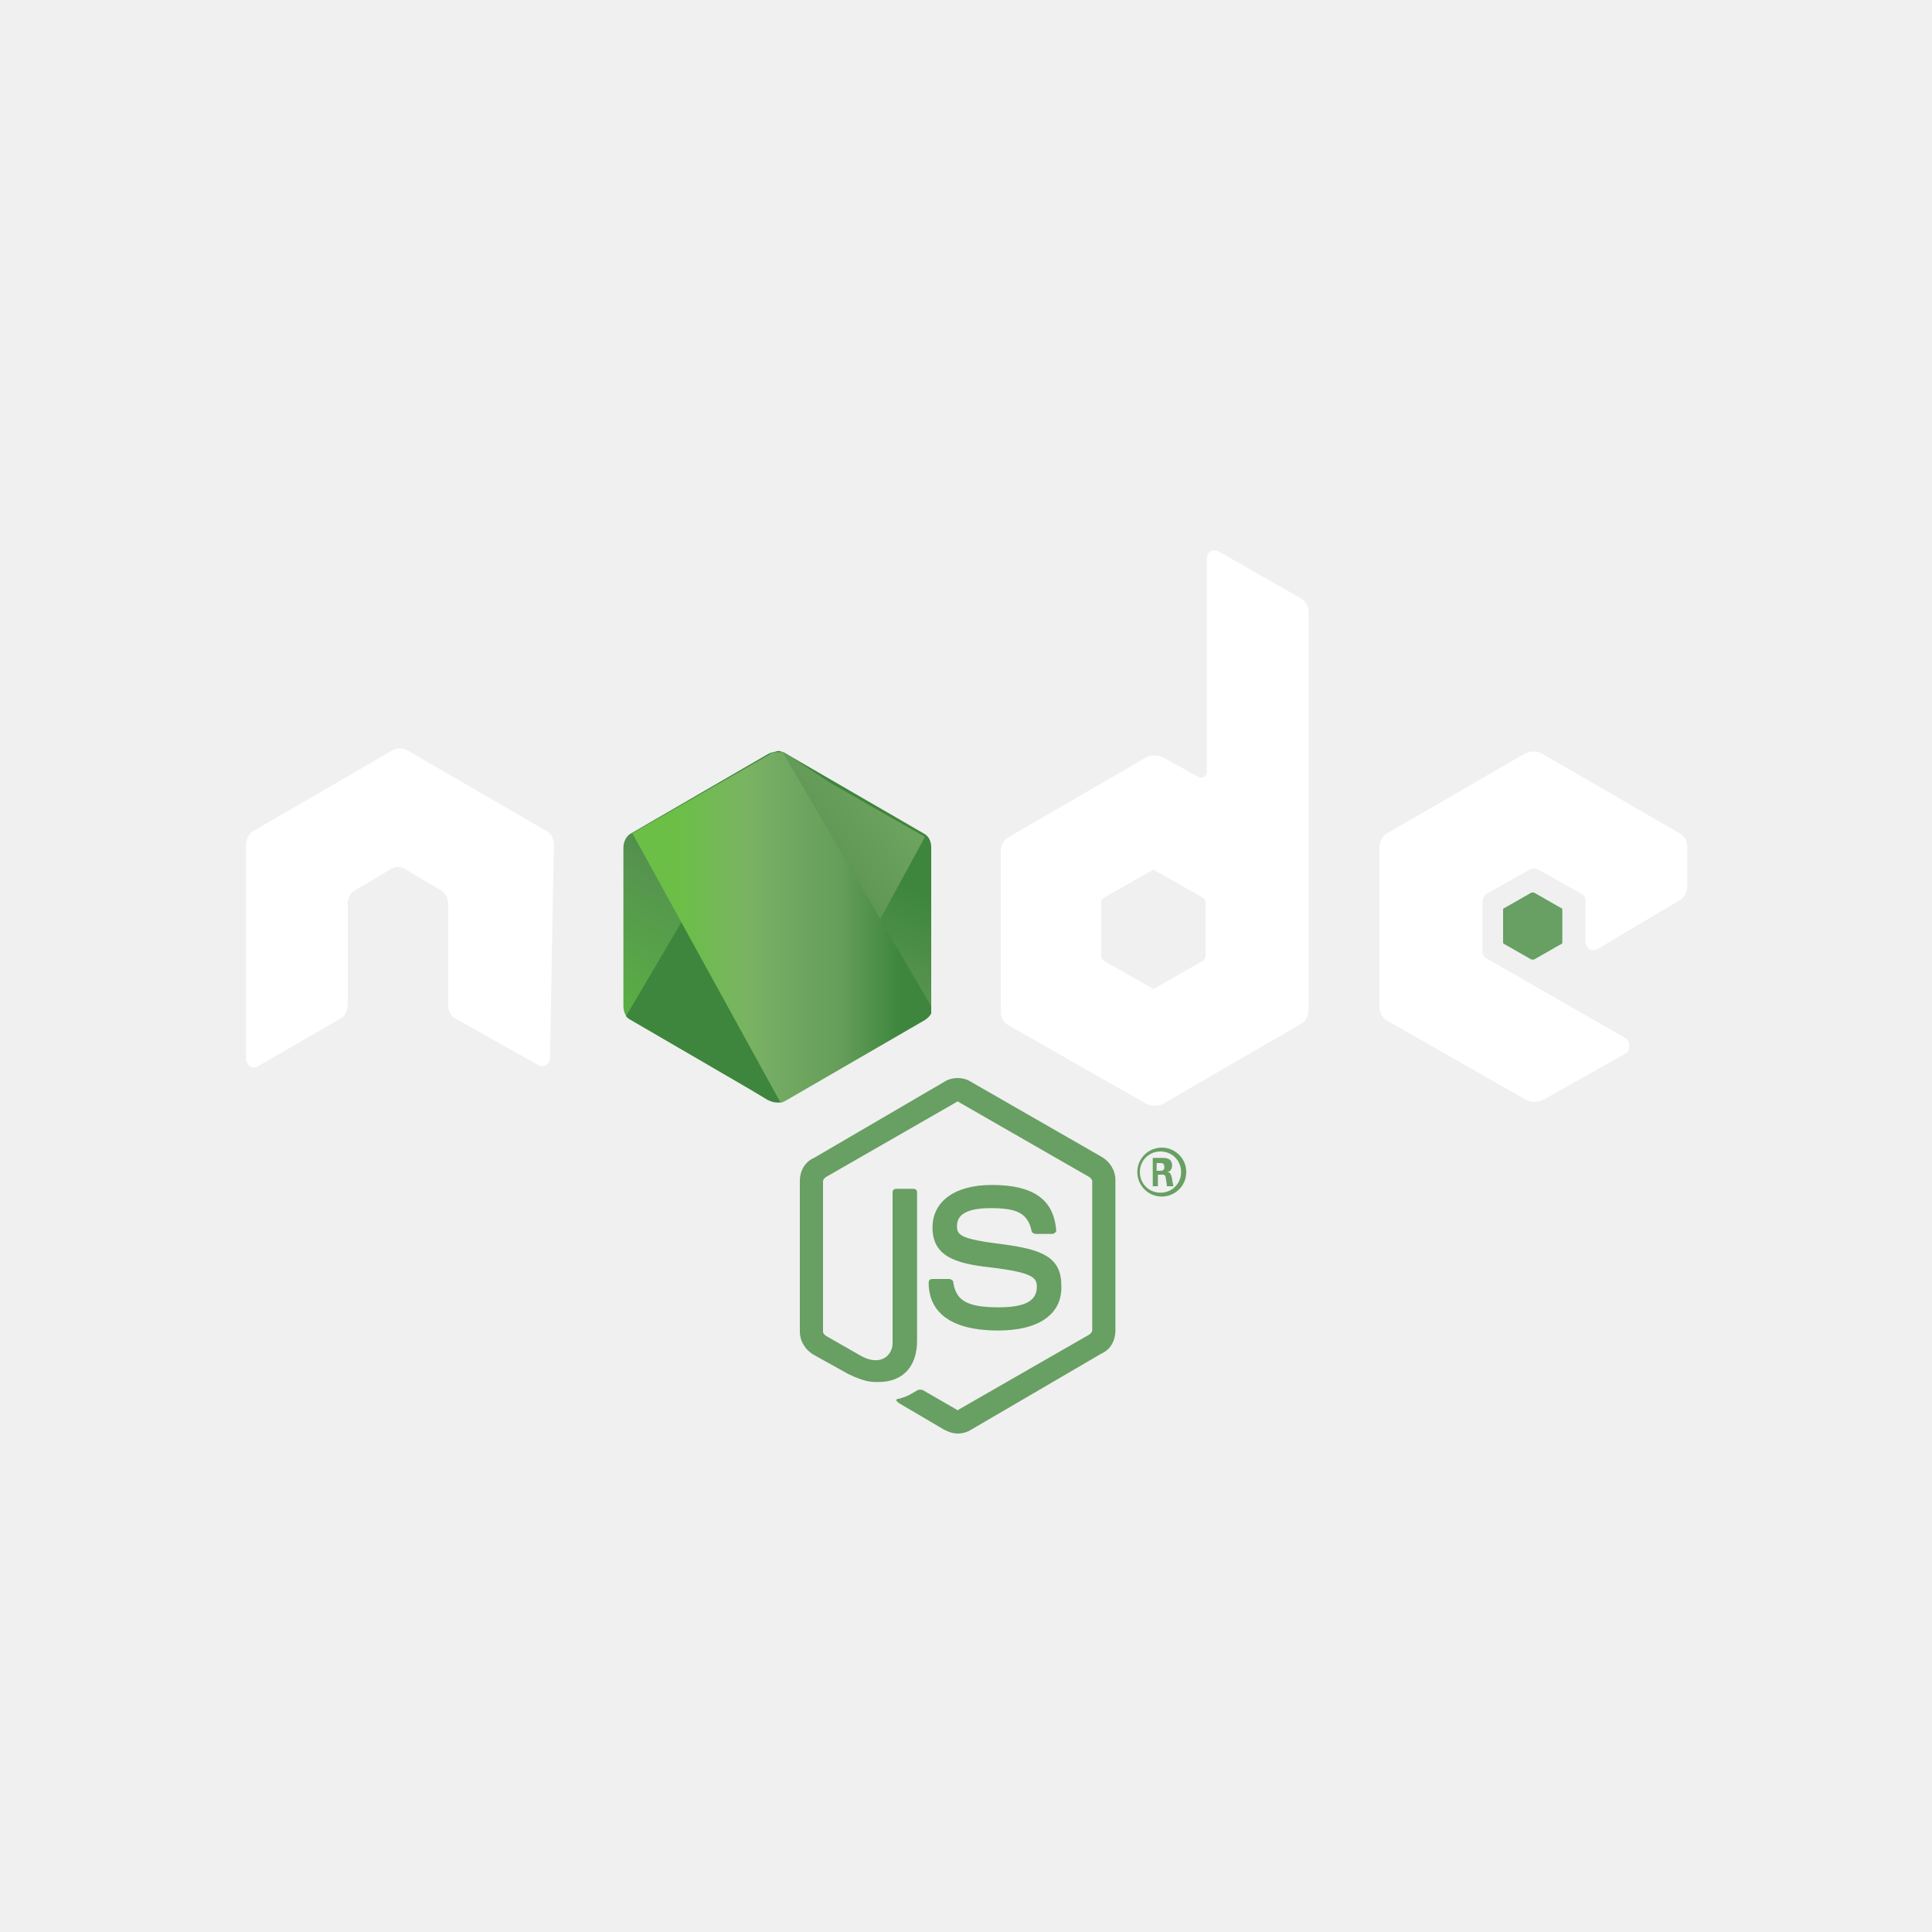
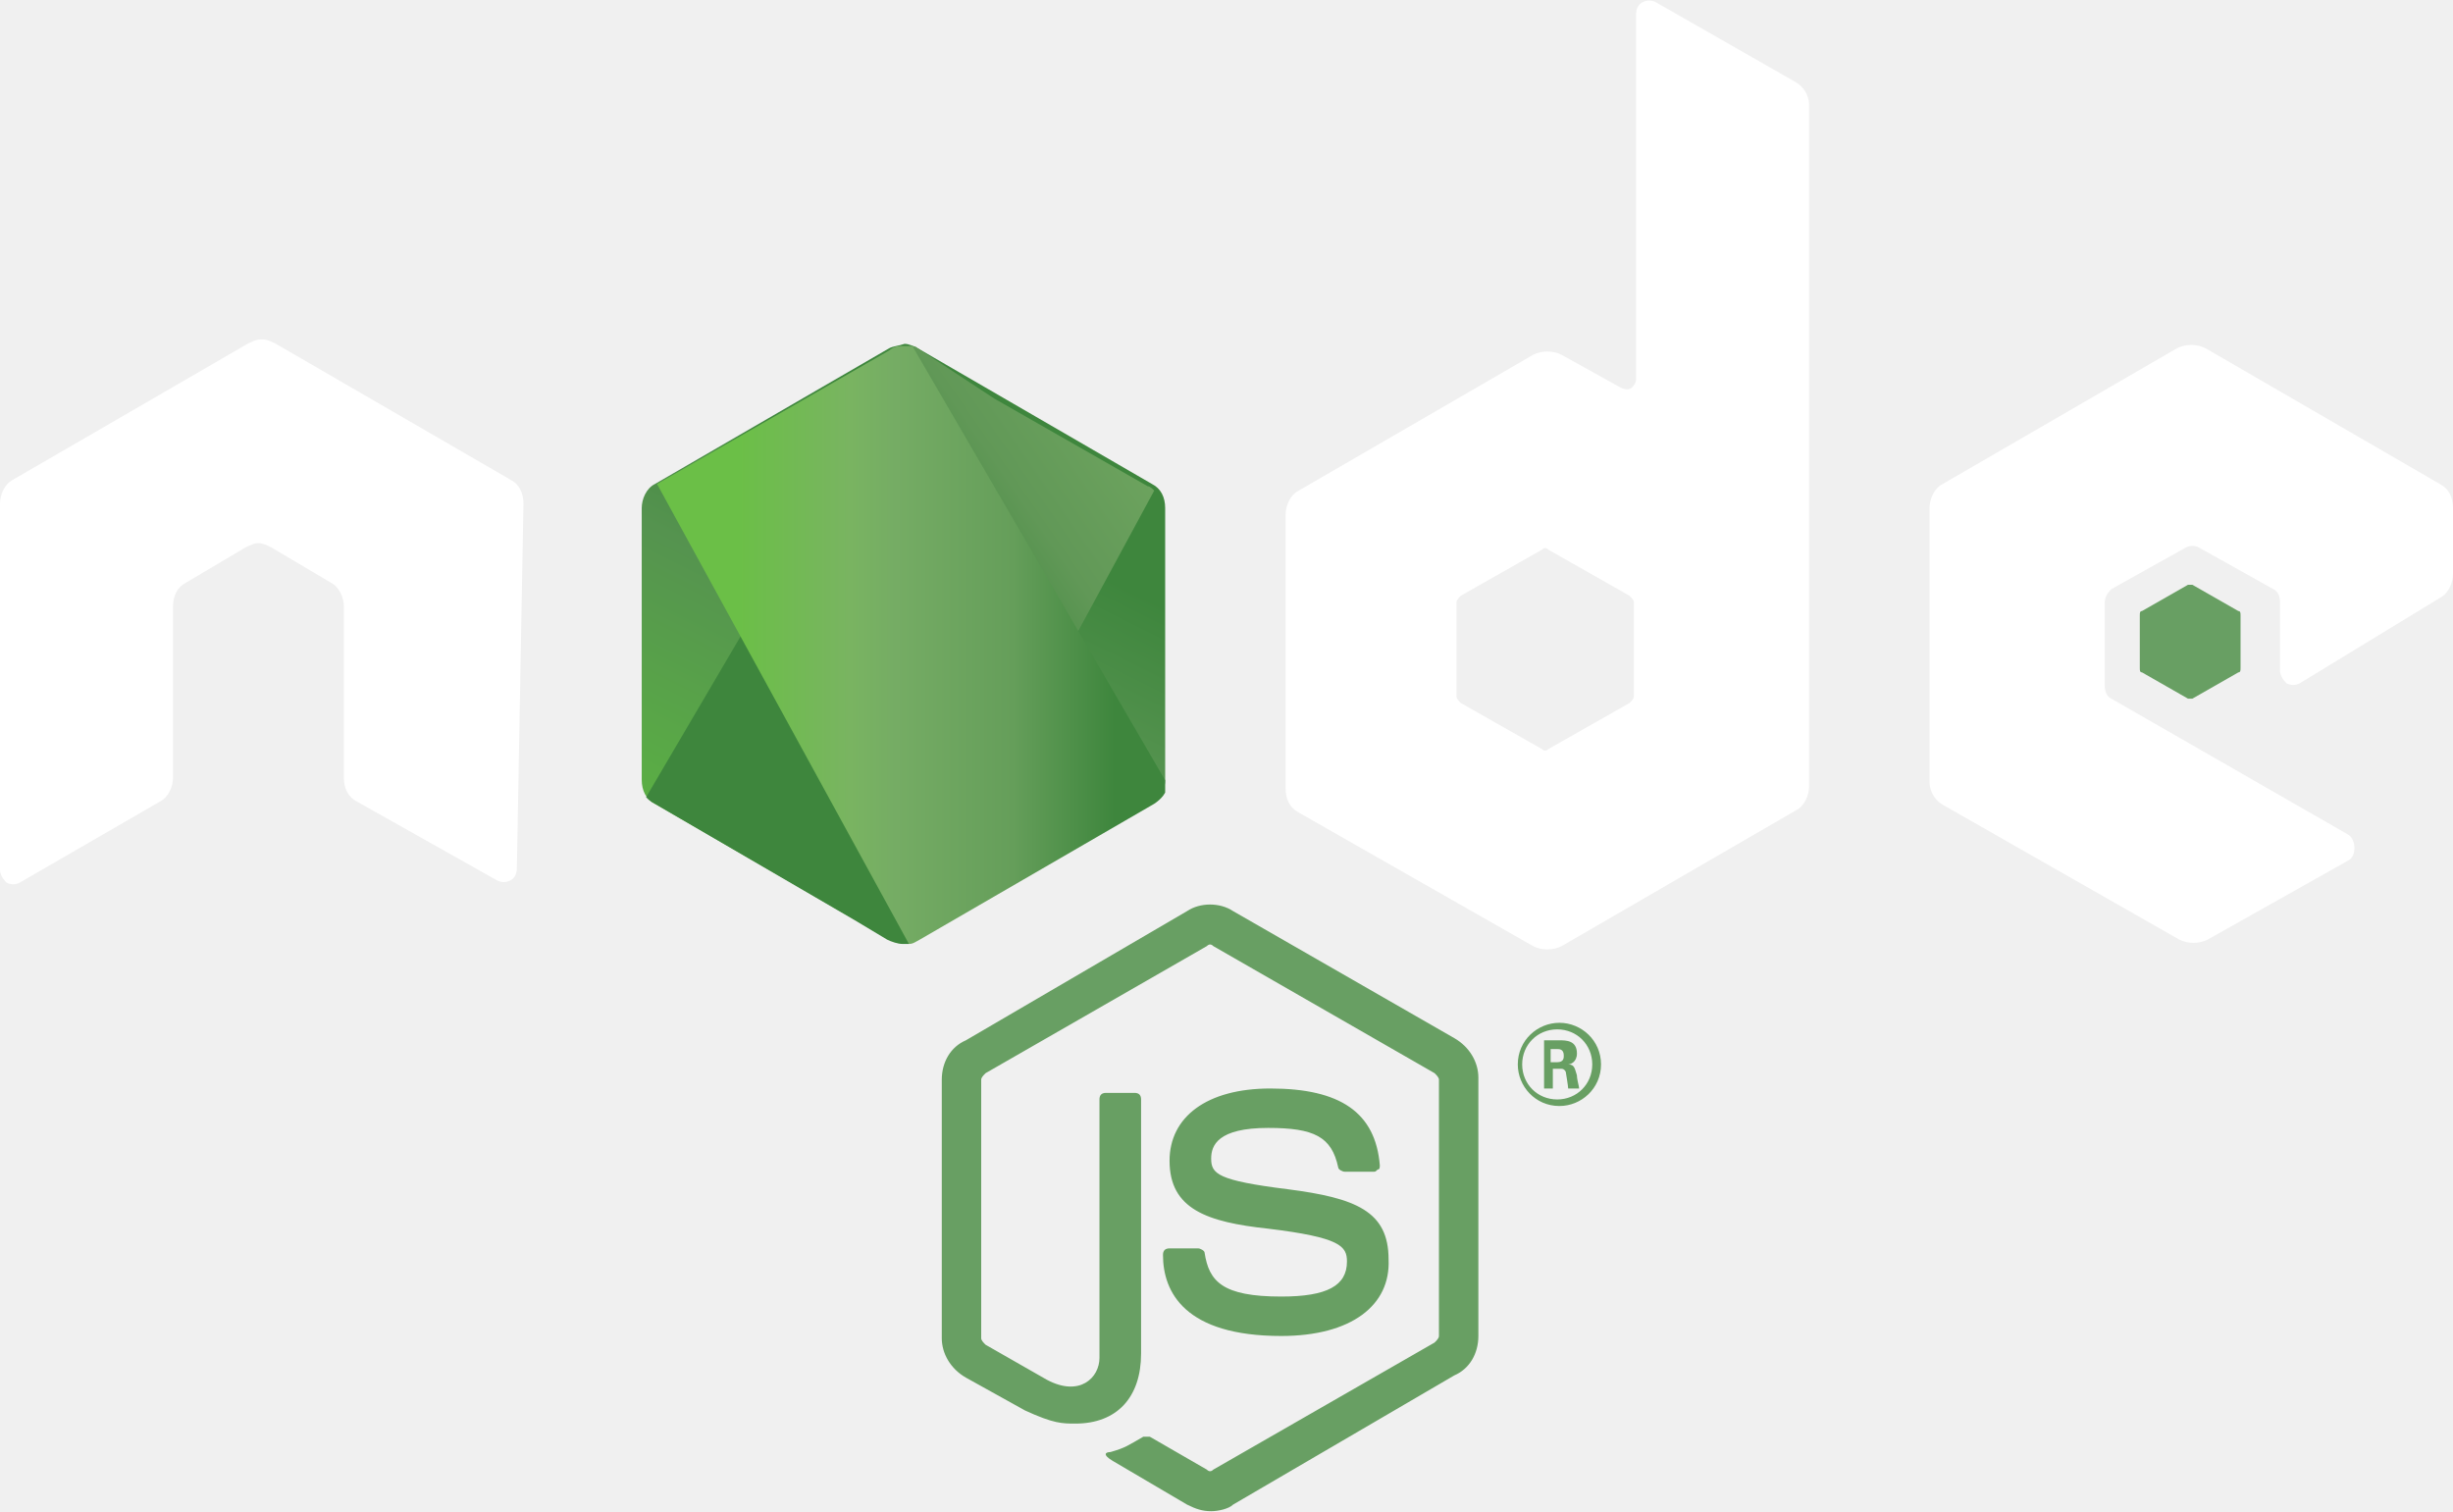
- <svg xmlns="http://www.w3.org/2000/svg" xmlns:xlink="http://www.w3.org/1999/xlink" version="1.1" id="Layer_1" x="0px" y="0px" viewBox="0 0 150 150" style="enable-background:new 0 0 150 150;" xml:space="preserve">
+ <svg xmlns="http://www.w3.org/2000/svg" xmlns:xlink="http://www.w3.org/1999/xlink" version="1.1" id="Layer_1" x="0px" y="0px" viewBox="0 0 112 69" style="enable-background:new 0 0 112 69;" xml:space="preserve">
  <style type="text/css">
	.st0{fill:#689F63;}
	.st1{fill:#FFFFFF;}
	.st2{clip-path:url(#SVGID_2_);fill:url(#SVGID_3_);}
	.st3{clip-path:url(#SVGID_5_);fill:url(#SVGID_6_);}
	.st4{clip-path:url(#SVGID_8_);fill:url(#SVGID_9_);}
</style>
  <g>
-     <path class="st0" d="M74.4,111.3c-0.4,0-0.7-0.1-1.1-0.3l-3.4-2c-0.5-0.3-0.3-0.4-0.1-0.4c0.7-0.2,0.8-0.3,1.5-0.7   c0.1,0,0.2,0,0.3,0l2.6,1.5c0.1,0.1,0.2,0.1,0.3,0l10.1-5.8c0.1-0.1,0.2-0.2,0.2-0.3V91.7c0-0.1-0.1-0.2-0.2-0.3l-10.1-5.8   c-0.1-0.1-0.2-0.1-0.3,0l-10.1,5.8c-0.1,0.1-0.2,0.2-0.2,0.3v11.7c0,0.1,0.1,0.2,0.2,0.3l2.8,1.6c1.5,0.8,2.4-0.1,2.4-1V92.6   c0-0.2,0.1-0.3,0.3-0.3h1.3c0.2,0,0.3,0.1,0.3,0.3v11.5c0,2-1.1,3.2-3,3.2c-0.6,0-1,0-2.3-0.6l-2.7-1.5c-0.7-0.4-1.1-1.1-1.1-1.8   V91.7c0-0.8,0.4-1.5,1.1-1.8L73.3,84c0.6-0.4,1.5-0.4,2.1,0l10.1,5.8c0.7,0.4,1.1,1.1,1.1,1.8v11.7c0,0.8-0.4,1.5-1.1,1.8L75.4,111   C75.1,111.2,74.7,111.3,74.4,111.3" />
-     <path class="st0" d="M77.5,103.3c-4.4,0-5.4-2-5.4-3.7c0-0.2,0.1-0.3,0.3-0.3h1.3c0.1,0,0.3,0.1,0.3,0.2c0.2,1.3,0.8,2,3.5,2   c2.1,0,3-0.5,3-1.6c0-0.7-0.3-1.1-3.6-1.5c-2.8-0.3-4.5-0.9-4.5-3.1c0-2,1.7-3.3,4.6-3.3c3.2,0,4.8,1.1,5,3.5c0,0.1,0,0.2-0.1,0.2   c-0.1,0.1-0.1,0.1-0.2,0.1h-1.3c-0.1,0-0.3-0.1-0.3-0.2c-0.3-1.4-1.1-1.8-3.2-1.8c-2.3,0-2.6,0.8-2.6,1.4c0,0.7,0.3,1,3.5,1.4   c3.1,0.4,4.6,1,4.6,3.2C82.5,102,80.7,103.3,77.5,103.3 M89.8,90.9h0.3c0.3,0,0.3-0.2,0.3-0.3c0-0.3-0.2-0.3-0.3-0.3h-0.3   L89.8,90.9z M89.4,89.9h0.8c0.3,0,0.8,0,0.8,0.6c0,0.4-0.3,0.5-0.4,0.5c0.3,0,0.3,0.2,0.4,0.5c0,0.2,0.1,0.5,0.1,0.6h-0.5   c0-0.1-0.1-0.7-0.1-0.7c0-0.1-0.1-0.2-0.2-0.2h-0.4v0.9h-0.4V89.9z M88.5,91c0,0.9,0.7,1.6,1.6,1.6c0.9,0,1.6-0.7,1.6-1.6   c0-0.9-0.7-1.6-1.6-1.6C89.2,89.4,88.5,90.1,88.5,91 M92.1,91c0,1.1-0.9,1.9-1.9,1.9c-1.1,0-1.9-0.9-1.9-1.9c0-1.1,0.9-1.9,1.9-1.9   C91.2,89.1,92.1,89.9,92.1,91" />
-     <path class="st1" d="M43,65.6c0-0.5-0.2-0.9-0.6-1.1l-10.7-6.2c-0.2-0.1-0.4-0.2-0.6-0.2H31c-0.2,0-0.4,0.1-0.6,0.2l-10.7,6.2   c-0.4,0.2-0.6,0.7-0.6,1.1l0,16.6c0,0.2,0.1,0.4,0.3,0.6c0.2,0.1,0.4,0.1,0.6,0l6.4-3.7c0.4-0.2,0.6-0.7,0.6-1.1v-7.8   c0-0.5,0.2-0.9,0.6-1.1l2.7-1.6c0.2-0.1,0.4-0.2,0.6-0.2c0.2,0,0.4,0.1,0.6,0.2l2.7,1.6c0.4,0.2,0.6,0.7,0.6,1.1V78   c0,0.5,0.2,0.9,0.6,1.1l6.4,3.6c0.2,0.1,0.4,0.1,0.6,0c0.2-0.1,0.3-0.3,0.3-0.6L43,65.6z M93.6,74.3c0,0.1-0.1,0.2-0.2,0.3   l-3.7,2.1c-0.1,0.1-0.2,0.1-0.3,0l-3.7-2.1c-0.1-0.1-0.2-0.2-0.2-0.3V70c0-0.1,0.1-0.2,0.2-0.3l3.7-2.1c0.1-0.1,0.2-0.1,0.3,0   l3.7,2.1c0.1,0.1,0.2,0.2,0.2,0.3L93.6,74.3z M94.6,42.8c-0.2-0.1-0.4-0.1-0.6,0c-0.2,0.1-0.3,0.3-0.3,0.6v16.5   c0,0.2-0.1,0.3-0.2,0.4c-0.1,0.1-0.3,0.1-0.5,0l-2.7-1.5c-0.4-0.2-0.9-0.2-1.3,0l-10.7,6.2c-0.4,0.2-0.6,0.7-0.6,1.1v12.4   c0,0.5,0.2,0.9,0.6,1.1L89,85.7c0.4,0.2,0.9,0.2,1.3,0l10.7-6.2c0.4-0.2,0.6-0.7,0.6-1.1V47.5c0-0.5-0.3-0.9-0.7-1.1L94.6,42.8z    M130.4,69.9c0.4-0.2,0.6-0.7,0.6-1.1v-3c0-0.5-0.2-0.9-0.6-1.1l-10.7-6.2c-0.4-0.2-0.9-0.2-1.3,0l-10.7,6.2   c-0.4,0.2-0.6,0.7-0.6,1.1v12.4c0,0.5,0.3,0.9,0.7,1.1l10.7,6.1c0.4,0.2,0.9,0.2,1.3,0l6.4-3.6c0.2-0.1,0.3-0.3,0.3-0.6   c0-0.2-0.1-0.5-0.3-0.6l-10.8-6.2c-0.2-0.1-0.3-0.3-0.3-0.6V70c0-0.2,0.1-0.4,0.3-0.6l3.4-1.9c0.2-0.1,0.4-0.1,0.6,0l3.4,1.9   c0.2,0.1,0.3,0.3,0.3,0.6v3.1c0,0.2,0.1,0.4,0.3,0.6c0.2,0.1,0.4,0.1,0.6,0L130.4,69.9z" />
-     <path class="st0" d="M118.9,69.3c0.1,0,0.2,0,0.2,0l2.1,1.2c0.1,0,0.1,0.1,0.1,0.2v2.4c0,0.1,0,0.2-0.1,0.2l-2.1,1.2   c-0.1,0-0.2,0-0.2,0l-2.1-1.2c-0.1,0-0.1-0.1-0.1-0.2v-2.4c0-0.1,0-0.2,0.1-0.2L118.9,69.3z" />
+     <path class="st0" d="M55.3,69c-0.4,0-0.7-0.1-1.1-0.3l-3.4-2c-0.5-0.3-0.3-0.4-0.1-0.4c0.7-0.2,0.8-0.3,1.5-0.7c0.1,0,0.2,0,0.3,0   l2.6,1.5c0.1,0.1,0.2,0.1,0.3,0l10.1-5.8c0.1-0.1,0.2-0.2,0.2-0.3V49.3c0-0.1-0.1-0.2-0.2-0.3l-10.1-5.8c-0.1-0.1-0.2-0.1-0.3,0   L45,49c-0.1,0.1-0.2,0.2-0.2,0.3v11.8c0,0.1,0.1,0.2,0.2,0.3l2.8,1.6c1.5,0.8,2.4-0.1,2.4-1V50.2c0-0.2,0.1-0.3,0.3-0.3h1.3   c0.2,0,0.3,0.1,0.3,0.3v11.6c0,2-1.1,3.2-3,3.2c-0.6,0-1,0-2.3-0.6l-2.7-1.5c-0.7-0.4-1.1-1.1-1.1-1.8V49.3c0-0.8,0.4-1.5,1.1-1.8   l10.1-5.9c0.6-0.4,1.5-0.4,2.1,0l10.1,5.8c0.7,0.4,1.1,1.1,1.1,1.8V61c0,0.8-0.4,1.5-1.1,1.8l-10.1,5.9C56.1,68.9,55.6,69,55.3,69" />
+     <path class="st0" d="M58.5,61c-4.4,0-5.4-2-5.4-3.7c0-0.2,0.1-0.3,0.3-0.3h1.3c0.1,0,0.3,0.1,0.3,0.2c0.2,1.3,0.8,2,3.5,2   c2.1,0,3-0.5,3-1.6c0-0.7-0.3-1.1-3.6-1.5c-2.8-0.3-4.5-0.9-4.5-3.1c0-2,1.7-3.3,4.6-3.3c3.2,0,4.8,1.1,5,3.5c0,0.1,0,0.2-0.1,0.2   c-0.1,0.1-0.1,0.1-0.2,0.1h-1.3c-0.1,0-0.3-0.1-0.3-0.2c-0.3-1.4-1.1-1.8-3.2-1.8c-2.3,0-2.6,0.8-2.6,1.4c0,0.7,0.3,1,3.5,1.4   c3.1,0.4,4.6,1,4.6,3.2C63.5,59.6,61.7,61,58.5,61 M70.8,48.5h0.3c0.3,0,0.3-0.2,0.3-0.3c0-0.3-0.2-0.3-0.3-0.3h-0.3V48.5z    M70.4,47.5h0.8c0.3,0,0.8,0,0.8,0.6c0,0.4-0.3,0.5-0.4,0.5c0.3,0,0.3,0.2,0.4,0.5c0,0.2,0.1,0.5,0.1,0.6h-0.5   c0-0.1-0.1-0.7-0.1-0.7c0-0.1-0.1-0.2-0.2-0.2h-0.4v0.9h-0.4v-2.2H70.4z M69.5,48.6c0,0.9,0.7,1.6,1.6,1.6c0.9,0,1.6-0.7,1.6-1.6   c0-0.9-0.7-1.6-1.6-1.6C70.2,47,69.5,47.7,69.5,48.6 M73.1,48.6c0,1.1-0.9,1.9-1.9,1.9c-1.1,0-1.9-0.9-1.9-1.9   c0-1.1,0.9-1.9,1.9-1.9S73.1,47.5,73.1,48.6" />
+     <path class="st1" d="M23.9,23c0-0.5-0.2-0.9-0.6-1.1l-10.7-6.2c-0.2-0.1-0.4-0.2-0.6-0.2h-0.1c-0.2,0-0.4,0.1-0.6,0.2L0.6,21.9   C0.2,22.1,0,22.6,0,23v16.7c0,0.2,0.1,0.4,0.3,0.6c0.2,0.1,0.4,0.1,0.6,0l6.4-3.7c0.4-0.2,0.6-0.7,0.6-1.1v-7.8   c0-0.5,0.2-0.9,0.6-1.1l2.7-1.6c0.2-0.1,0.4-0.2,0.6-0.2c0.2,0,0.4,0.1,0.6,0.2l2.7,1.6c0.4,0.2,0.6,0.7,0.6,1.1v7.8   c0,0.5,0.2,0.9,0.6,1.1l6.4,3.6c0.2,0.1,0.4,0.1,0.6,0c0.2-0.1,0.3-0.3,0.3-0.6L23.9,23z M74.6,31.8c0,0.1-0.1,0.2-0.2,0.3   l-3.7,2.1c-0.1,0.1-0.2,0.1-0.3,0l-3.7-2.1c-0.1-0.1-0.2-0.2-0.2-0.3v-4.3c0-0.1,0.1-0.2,0.2-0.3l3.7-2.1c0.1-0.1,0.2-0.1,0.3,0   l3.7,2.1c0.1,0.1,0.2,0.2,0.2,0.3V31.8z M75.6,0.1C75.4,0,75.2,0,75,0.1s-0.3,0.3-0.3,0.6v16.6c0,0.2-0.1,0.3-0.2,0.4   c-0.1,0.1-0.3,0.1-0.5,0l-2.7-1.5c-0.4-0.2-0.9-0.2-1.3,0l-10.7,6.2c-0.4,0.2-0.6,0.7-0.6,1.1V36c0,0.5,0.2,0.9,0.6,1.1L70,43.2   c0.4,0.2,0.9,0.2,1.3,0L82,37c0.4-0.2,0.6-0.7,0.6-1.1V4.8c0-0.5-0.3-0.9-0.7-1.1L75.6,0.1z M111.4,27.3c0.4-0.2,0.6-0.7,0.6-1.1   v-3c0-0.5-0.2-0.9-0.6-1.1l-10.7-6.2c-0.4-0.2-0.9-0.2-1.3,0l-10.7,6.2c-0.4,0.2-0.6,0.7-0.6,1.1v12.5c0,0.5,0.3,0.9,0.7,1.1   l10.7,6.1c0.4,0.2,0.9,0.2,1.3,0l6.4-3.6c0.2-0.1,0.3-0.3,0.3-0.6c0-0.2-0.1-0.5-0.3-0.6l-10.8-6.2c-0.2-0.1-0.3-0.3-0.3-0.6v-3.8   c0-0.2,0.1-0.4,0.3-0.6l3.4-1.9c0.2-0.1,0.4-0.1,0.6,0l3.4,1.9c0.2,0.1,0.3,0.3,0.3,0.6v3.1c0,0.2,0.1,0.4,0.3,0.6   c0.2,0.1,0.4,0.1,0.6,0L111.4,27.3z" />
+     <path class="st0" d="M99.9,26.7c0.1,0,0.2,0,0.2,0l2.1,1.2c0.1,0,0.1,0.1,0.1,0.2v2.4c0,0.1,0,0.2-0.1,0.2l-2.1,1.2   c-0.1,0-0.2,0-0.2,0l-2.1-1.2c-0.1,0-0.1-0.1-0.1-0.2v-2.4c0-0.1,0-0.2,0.1-0.2L99.9,26.7z" />
    <g>
-       <defs>
-         <path id="SVGID_1_" d="M59.7,58.5L49,64.7c-0.4,0.2-0.6,0.7-0.6,1.1v12.3c0,0.5,0.2,0.9,0.6,1.1l10.7,6.2c0.4,0.2,0.9,0.2,1.3,0     l10.7-6.2c0.4-0.2,0.6-0.7,0.6-1.1V65.8c0-0.5-0.2-0.9-0.6-1.1L61,58.5c-0.2-0.1-0.4-0.2-0.6-0.2C60.1,58.4,59.9,58.4,59.7,58.5" />
-       </defs>
-       <clipPath id="SVGID_2_">
-         <use xlink:href="#SVGID_1_" style="overflow:visible;" />
-       </clipPath>
-       <linearGradient id="SVGID_3_" gradientUnits="userSpaceOnUse" x1="-174.423" y1="-175.24" x2="-174.233" y2="-175.24" gradientTransform="matrix(-81.162 165.5699 -165.5699 -81.162 -43102.922 14712.606)">
-         <stop offset="0" style="stop-color:#3E863D" />
-         <stop offset="0.3" style="stop-color:#3E863D" />
-         <stop offset="0.5" style="stop-color:#55934F" />
-         <stop offset="0.8" style="stop-color:#5AAD45" />
-         <stop offset="1" style="stop-color:#5AAD45" />
-       </linearGradient>
-       <polygon class="st2" points="83.1,63.7 53,48.9 37.6,80.4 67.7,95.1   " />
+       <g>
+         <defs>
+           <path id="SVGID_1_" d="M40.6,15.9l-10.7,6.2c-0.4,0.2-0.6,0.7-0.6,1.1v12.4c0,0.5,0.2,0.9,0.6,1.1l10.7,6.2      c0.4,0.2,0.9,0.2,1.3,0l10.7-6.2c0.4-0.2,0.6-0.7,0.6-1.1V23.2c0-0.5-0.2-0.9-0.6-1.1l-10.7-6.2c-0.2-0.1-0.4-0.2-0.6-0.2      C41,15.8,40.8,15.8,40.6,15.9" />
+         </defs>
+         <clipPath id="SVGID_2_">
+           <use xlink:href="#SVGID_1_" style="overflow:visible;" />
+         </clipPath>
+         <linearGradient id="SVGID_3_" gradientUnits="userSpaceOnUse" x1="-193.433" y1="284.735" x2="-193.242" y2="284.735" gradientTransform="matrix(-81.162 165.5699 165.5699 81.162 -62793.902 8930.695)">
+           <stop offset="0" style="stop-color:#3E863D" />
+           <stop offset="0.3" style="stop-color:#3E863D" />
+           <stop offset="0.5" style="stop-color:#55934F" />
+           <stop offset="0.8" style="stop-color:#5AAD45" />
+           <stop offset="1" style="stop-color:#5AAD45" />
+         </linearGradient>
+         <polygon class="st2" points="64.1,21.1 33.9,6.2 18.5,37.9 48.6,52.7    " />
+       </g>
    </g>
    <g>
-       <defs>
-         <path id="SVGID_4_" d="M48.6,78.9c0.1,0.1,0.2,0.2,0.4,0.3l9.1,5.3l1.5,0.9c0.2,0.1,0.5,0.2,0.7,0.2c0.1,0,0.2,0,0.3,0l11.2-20.6     c-0.1-0.1-0.2-0.2-0.3-0.2l-7-4L61,58.5c-0.1-0.1-0.2-0.1-0.3-0.1L48.6,78.9z" />
-       </defs>
-       <clipPath id="SVGID_5_">
-         <use xlink:href="#SVGID_4_" style="overflow:visible;" />
-       </clipPath>
-       <linearGradient id="SVGID_6_" gradientUnits="userSpaceOnUse" x1="-174.633" y1="-174.702" x2="-174.443" y2="-174.702" gradientTransform="matrix(147.809 -109.2133 109.2133 147.809 44938.285 6832.604)">
-         <stop offset="0" style="stop-color:#3E863D" />
-         <stop offset="0.57" style="stop-color:#3E863D" />
-         <stop offset="0.72" style="stop-color:#619857" />
-         <stop offset="1" style="stop-color:#76AC64" />
-       </linearGradient>
-       <polygon class="st3" points="35.7,68 56.9,96.7 84.9,76 63.7,47.3   " />
+       <g>
+         <defs>
+           <path id="SVGID_4_" d="M29.5,36.4c0.1,0.1,0.2,0.2,0.4,0.3L39,42l1.5,0.9c0.2,0.1,0.5,0.2,0.7,0.2c0.1,0,0.2,0,0.3,0l11.2-20.7      c-0.1-0.1-0.2-0.2-0.3-0.2l-7-4l-3.5-2.3c-0.1-0.1-0.2-0.1-0.3-0.1L29.5,36.4z" />
+         </defs>
+         <clipPath id="SVGID_5_">
+           <use xlink:href="#SVGID_4_" style="overflow:visible;" />
+         </clipPath>
+         <linearGradient id="SVGID_6_" gradientUnits="userSpaceOnUse" x1="-193.627" y1="284.211" x2="-193.436" y2="284.211" gradientTransform="matrix(147.809 -109.2133 -109.2133 -147.809 59686.512 20902.137)">
+           <stop offset="0" style="stop-color:#3E863D" />
+           <stop offset="0.57" style="stop-color:#3E863D" />
+           <stop offset="0.72" style="stop-color:#619857" />
+           <stop offset="1" style="stop-color:#76AC64" />
+         </linearGradient>
+         <polygon class="st3" points="16.6,25.4 37.8,54.3 65.9,33.5 44.6,4.6    " />
+       </g>
    </g>
    <g>
-       <defs>
-         <path id="SVGID_7_" d="M60.2,58.4c-0.2,0-0.4,0.1-0.5,0.2l-10.6,6.1l11.5,20.9c0.2,0,0.3-0.1,0.5-0.2l10.7-6.2     c0.3-0.2,0.6-0.5,0.6-0.9l-11.7-20c-0.1,0-0.2,0-0.3,0C60.3,58.4,60.2,58.4,60.2,58.4" />
-       </defs>
-       <clipPath id="SVGID_8_">
-         <use xlink:href="#SVGID_7_" style="overflow:visible;" />
-       </clipPath>
-       <linearGradient id="SVGID_9_" gradientUnits="userSpaceOnUse" x1="-174.391" y1="-174.607" x2="-174.201" y2="-174.607" gradientTransform="matrix(122.2438 0 0 122.2438 21367.211 21416.627)">
-         <stop offset="0" style="stop-color:#6BBF47" />
-         <stop offset="0.16" style="stop-color:#6BBF47" />
-         <stop offset="0.38" style="stop-color:#79B461" />
-         <stop offset="0.47" style="stop-color:#75AC64" />
-         <stop offset="0.7" style="stop-color:#659E5A" />
-         <stop offset="0.9" style="stop-color:#3E863D" />
-         <stop offset="1" style="stop-color:#3E863D" />
-       </linearGradient>
-       <rect x="49.1" y="58.4" class="st4" width="23.2" height="27.2" />
+       <g>
+         <defs>
+           <path id="SVGID_7_" d="M41.1,15.8c-0.2,0-0.4,0.1-0.5,0.2L30,22.1l11.5,21c0.2,0,0.3-0.1,0.5-0.2l10.7-6.2      c0.3-0.2,0.6-0.5,0.6-0.9L41.6,15.7c-0.1,0-0.2,0-0.3,0C41.2,15.8,41.1,15.8,41.1,15.8" />
+         </defs>
+         <clipPath id="SVGID_8_">
+           <use xlink:href="#SVGID_7_" style="overflow:visible;" />
+         </clipPath>
+         <linearGradient id="SVGID_9_" gradientUnits="userSpaceOnUse" x1="-193.391" y1="284.124" x2="-193.201" y2="284.124" gradientTransform="matrix(122.2438 0 0 -122.2438 23670.844 34761.824)">
+           <stop offset="0" style="stop-color:#6BBF47" />
+           <stop offset="0.16" style="stop-color:#6BBF47" />
+           <stop offset="0.38" style="stop-color:#79B461" />
+           <stop offset="0.47" style="stop-color:#75AC64" />
+           <stop offset="0.7" style="stop-color:#659E5A" />
+           <stop offset="0.9" style="stop-color:#3E863D" />
+           <stop offset="1" style="stop-color:#3E863D" />
+         </linearGradient>
+         <rect x="30" y="15.8" class="st4" width="23.2" height="27.4" />
+       </g>
    </g>
  </g>
</svg>
